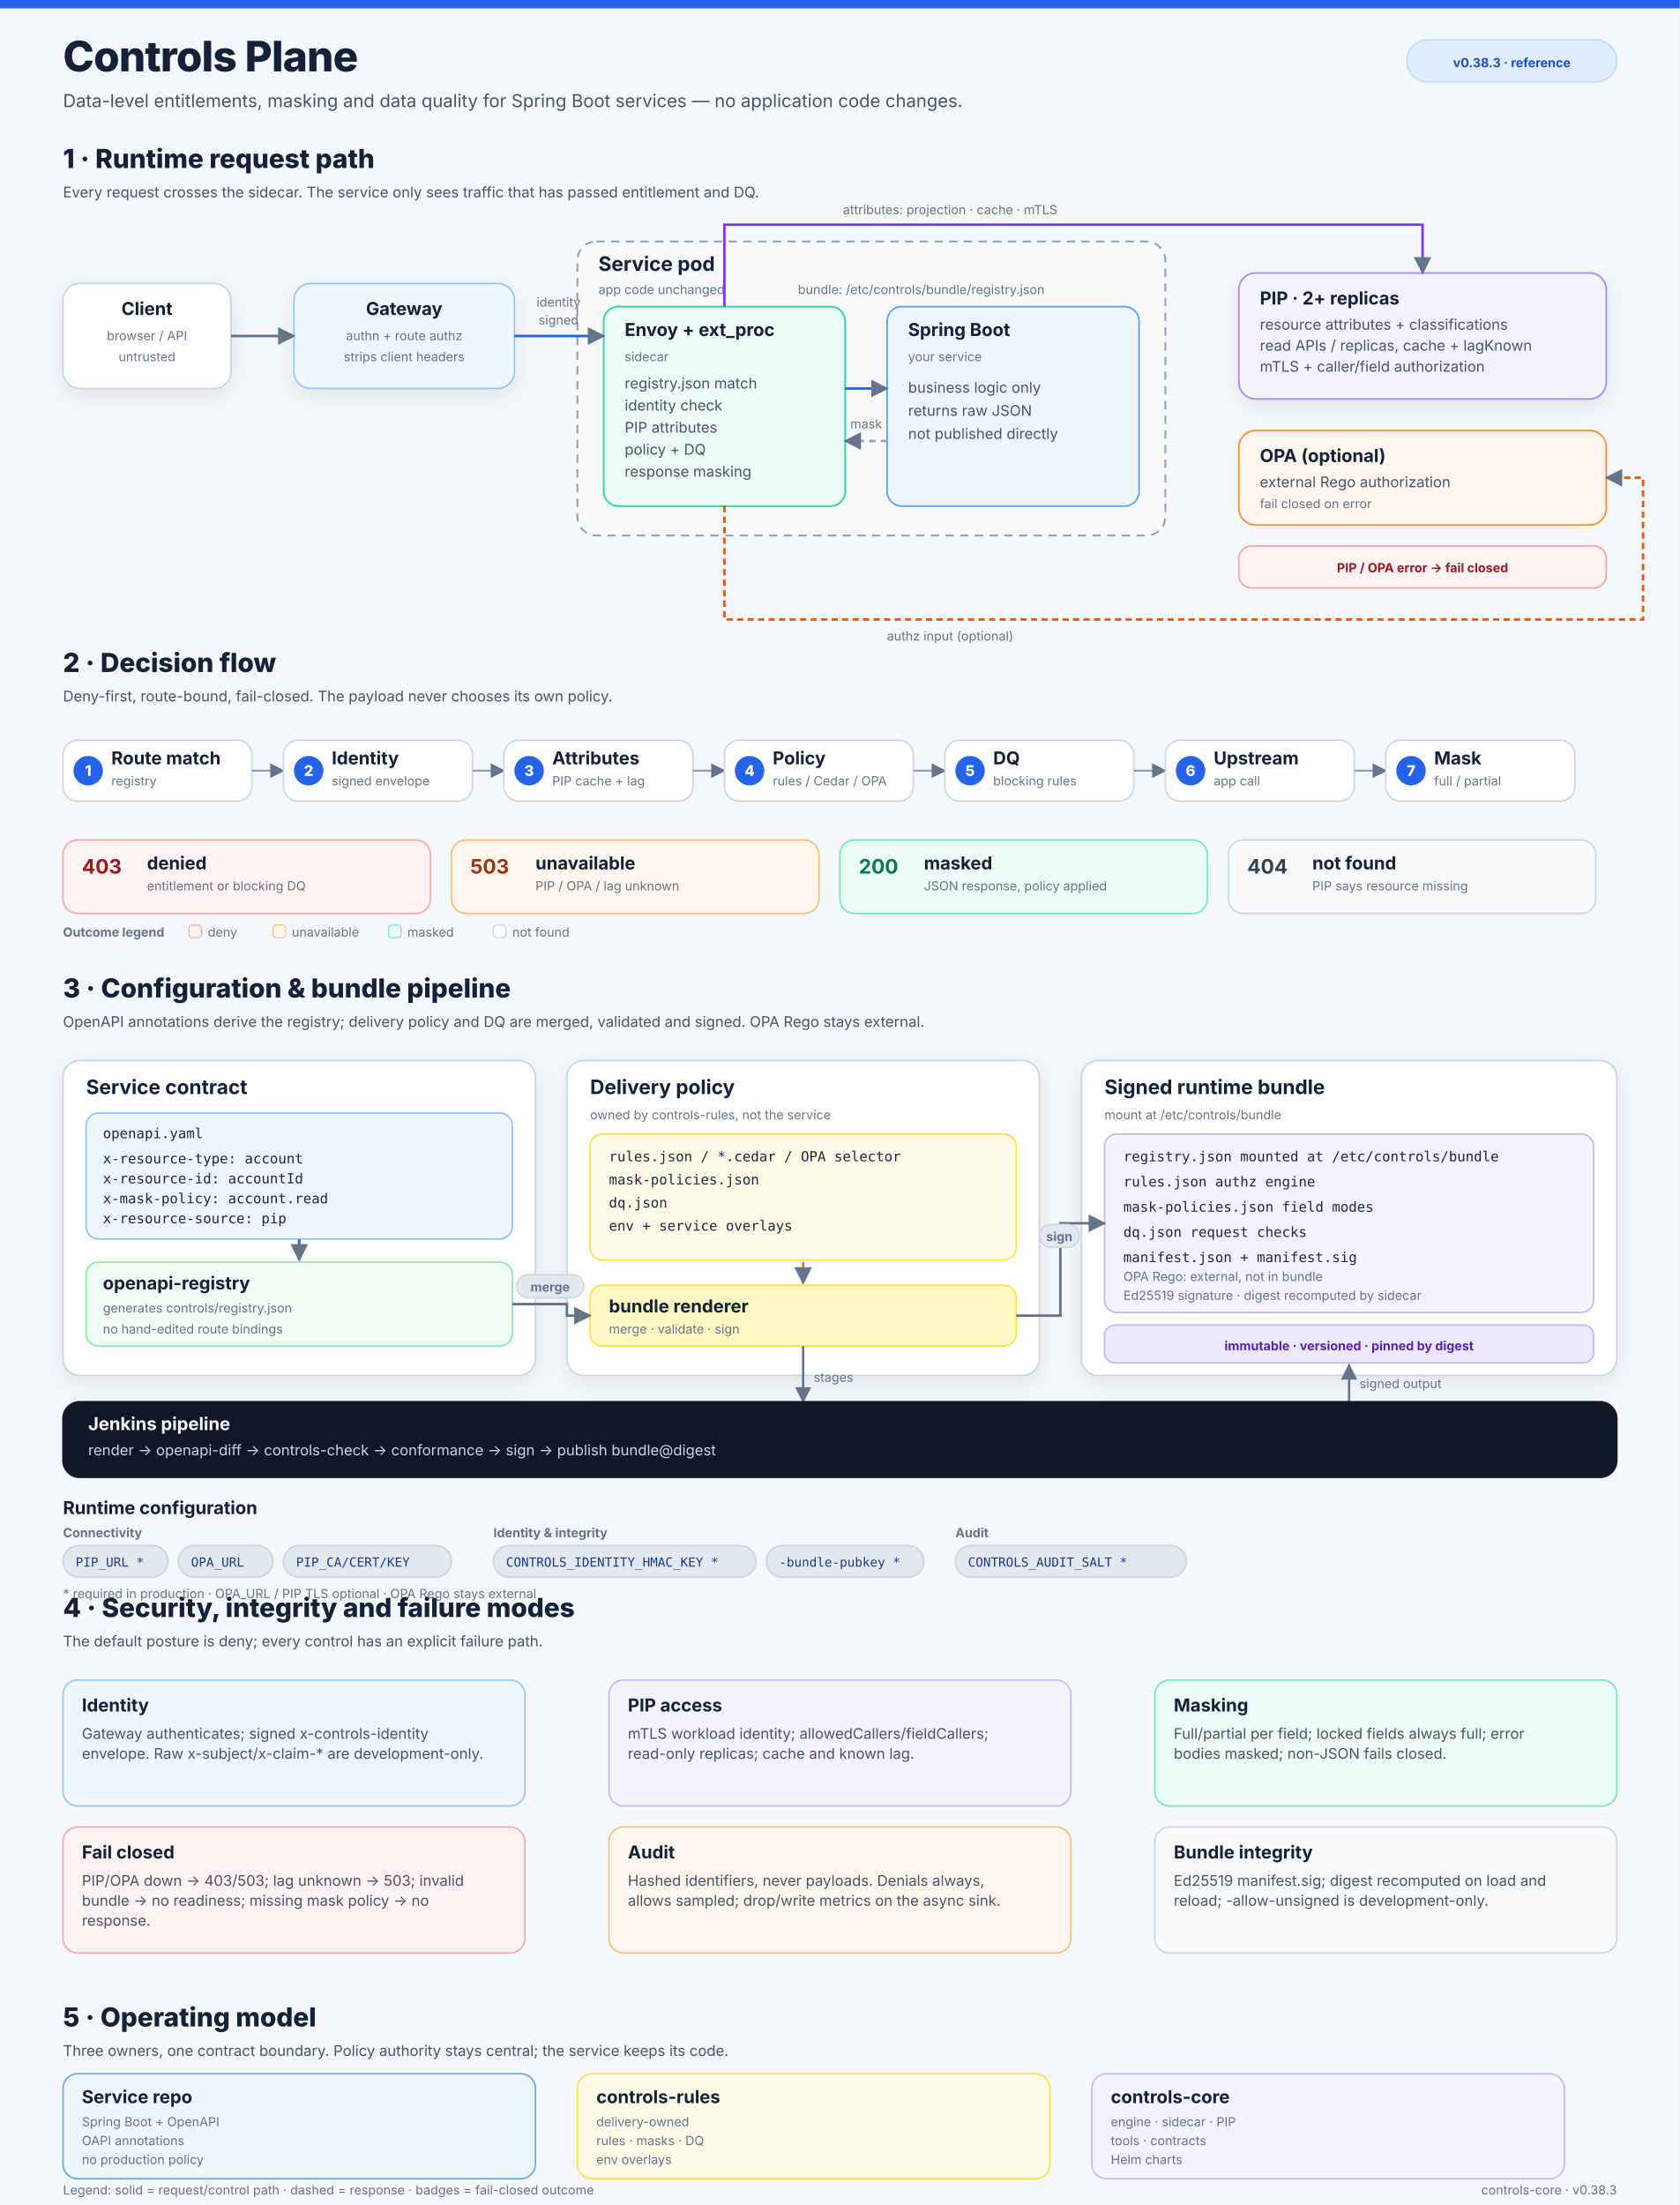
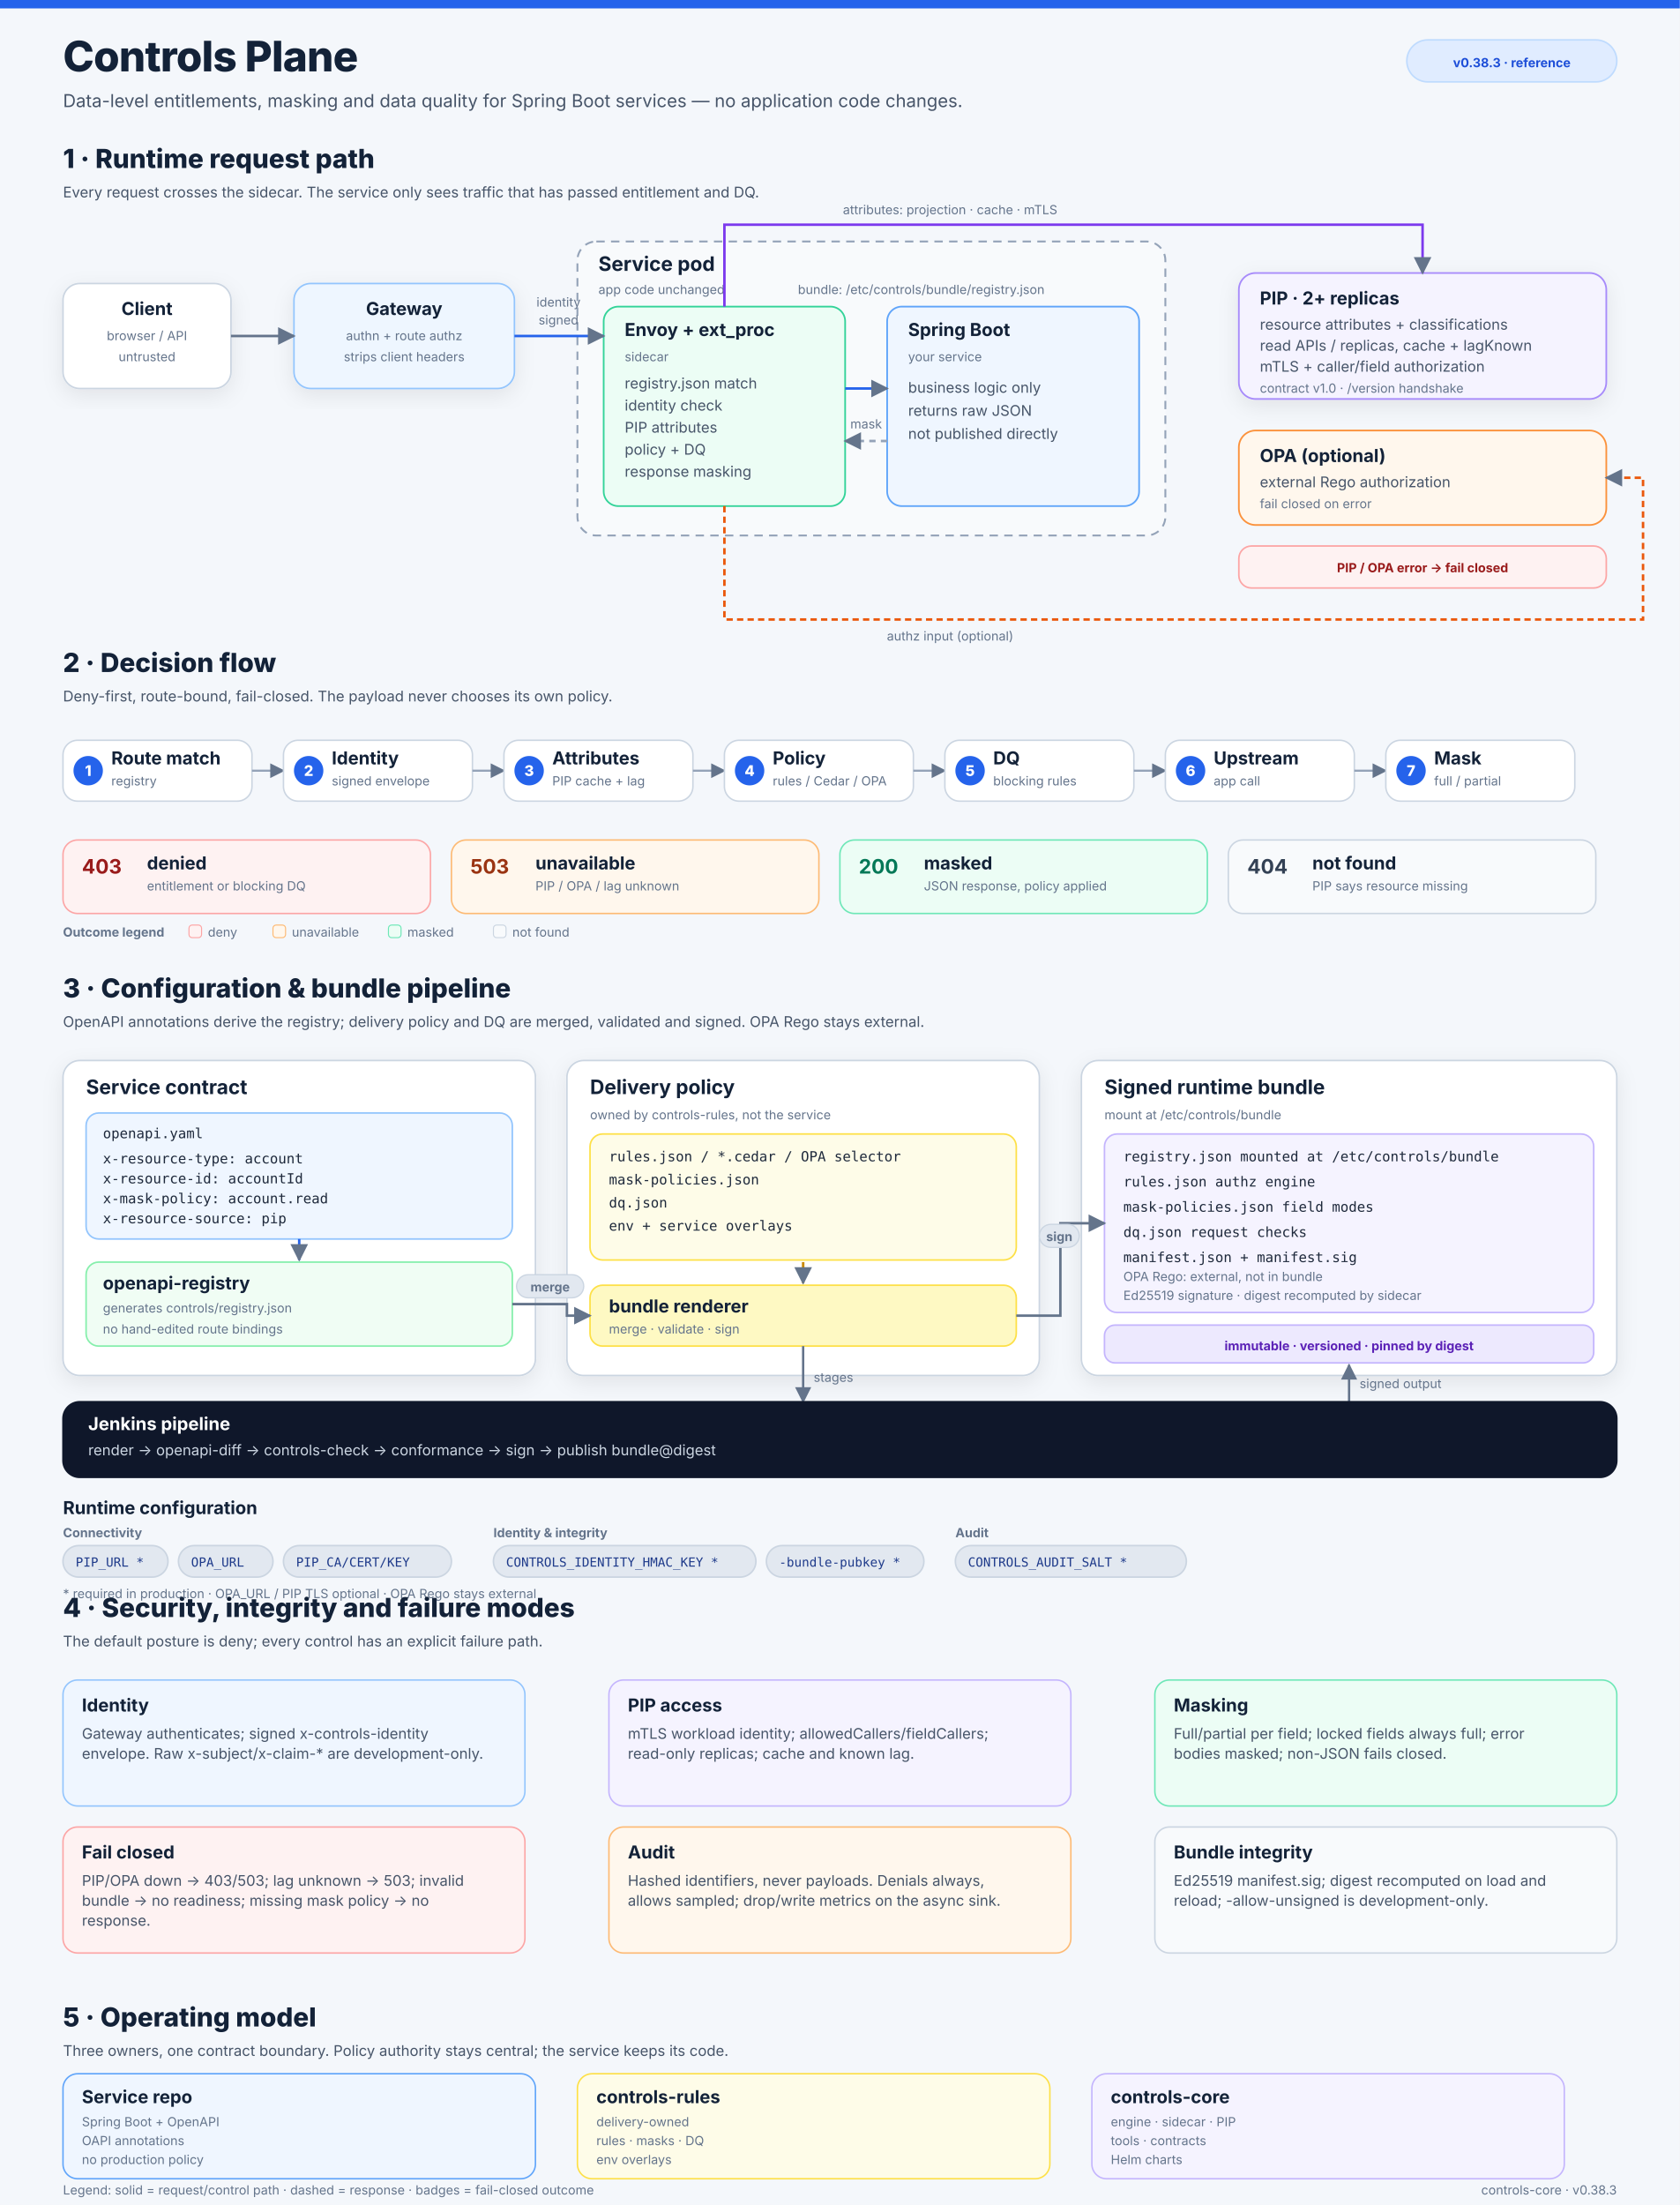
<svg xmlns="http://www.w3.org/2000/svg" width="1600" height="2100" viewBox="0 0 1600 2100" role="img" aria-labelledby="title desc">
  <rect width="1600" height="2100" fill="#f4f7fb" />
  <rect width="1600" height="8" fill="#2563eb" />
  <defs>
    <filter id="shadow" x="-20%" y="-20%" width="140%" height="140%">
      <feDropShadow dx="0" dy="6" stdDeviation="10" flood-color="#0f172a" flood-opacity="0.08" />
    </filter>
    <marker id="arrow" viewBox="0 0 10 10" refX="9" refY="5" markerWidth="7" markerHeight="7" orient="auto-start-reverse">
      <path d="M 0 0 L 10 5 L 0 10 z" fill="#64748b" />
    </marker>
    <marker id="arrowBlue" viewBox="0 0 10 10" refX="9" refY="5" markerWidth="7" markerHeight="7" orient="auto-start-reverse">
      <path d="M 0 0 L 10 10 L 0 10 z" fill="#2563eb" />
    </marker>
  </defs>
  <style>
  text { font-family: Inter, "Segoe UI", Arial, sans-serif; fill: #132238; }
  .h1 { font-size: 40px; font-weight: 800; letter-spacing: -0.6px; }
  .sub { font-size: 17px; fill: #475569; }
  .h2 { font-size: 25px; font-weight: 800; }
  .h3 { font-size: 19px; font-weight: 750; }
  .card { font-size: 17px; font-weight: 750; }
  .body { font-size: 14px; fill: #475569; }
  .small { font-size: 12px; fill: #64748b; }
  .mono { font-family: ui-monospace, SFMono-Regular, Menlo, Consolas, monospace; font-size: 13.2px; fill: #1e293b; }
  .num { font-size: 14px; font-weight: 800; fill: #ffffff; }
  .chip { font-family: ui-monospace, SFMono-Regular, Menlo, Consolas, monospace; font-size: 12px; fill: #1e3a8a; }
  .badge { font-size: 12px; font-weight: 700; fill: #991b1b; }
  .white { fill: #ffffff; }
</style>
  <text x="60" y="68" class="h1" text-anchor="start">Controls Plane</text>
  <text x="60" y="102" class="sub" text-anchor="start">Data-level entitlements, masking and data quality for Spring Boot services — no application code changes.</text>
  <rect x="1340" y="38" width="200" height="40" rx="20" fill="#e0ecff" stroke="#bfdbfe" stroke-width="1.5" />
  <text x="1440" y="64" class="badge" text-anchor="middle" style="fill:#1d4ed8">v0.38.3 · reference</text>
  <text x="60" y="160" class="h2" text-anchor="start">1 · Runtime request path</text>
  <text x="60" y="188" class="body" text-anchor="start">Every request crosses the sidecar. The service only sees traffic that has passed entitlement and DQ.</text>
  <rect x="60" y="270" width="160" height="100" rx="16" fill="#ffffff" stroke="#cbd5e1" stroke-width="1.5" filter="url(#shadow)" />
  <text x="140" y="300" class="card" text-anchor="middle">Client</text>
  <text x="140" y="324" class="small" text-anchor="middle">browser / API</text>
  <text x="140" y="344" class="small" text-anchor="middle">untrusted</text>
  <rect x="280" y="270" width="210" height="100" rx="16" fill="#eef6ff" stroke="#93c5fd" stroke-width="1.5" filter="url(#shadow)" />
  <text x="385" y="300" class="card" text-anchor="middle">Gateway</text>
  <text x="385" y="324" class="small" text-anchor="middle">authn + route authz</text>
  <text x="385" y="344" class="small" text-anchor="middle">strips client headers</text>
  <rect x="550" y="230" width="560" height="280" rx="18" fill="#f8fafc" stroke="#94a3b8" stroke-width="1.8" stroke-dasharray="8 6" />
  <text x="570" y="258" class="h3" text-anchor="start">Service pod</text>
  <text x="570" y="280" class="small" text-anchor="start">app code unchanged</text>
  <text x="760" y="280" class="small" text-anchor="start">bundle: /etc/controls/bundle/registry.json</text>
  <rect x="575" y="292" width="230" height="190" rx="14" fill="#ecfdf5" stroke="#34d399" stroke-width="1.6" />
  <text x="595" y="320" class="card" text-anchor="start">Envoy + ext_proc</text>
  <text x="595" y="344" class="small" text-anchor="start">sidecar</text>
  <text x="595" y="370" class="body" text-anchor="start">registry.json match</text>
  <text x="595" y="391" class="body" text-anchor="start">identity check</text>
  <text x="595" y="412" class="body" text-anchor="start">PIP attributes</text>
  <text x="595" y="433" class="body" text-anchor="start">policy + DQ</text>
  <text x="595" y="454" class="body" text-anchor="start">response masking</text>
  <rect x="845" y="292" width="240" height="190" rx="14" fill="#eff6ff" stroke="#60a5fa" stroke-width="1.6" />
  <text x="865" y="320" class="card" text-anchor="start">Spring Boot</text>
  <text x="865" y="344" class="small" text-anchor="start">your service</text>
  <text x="865" y="374" class="body" text-anchor="start">business logic only</text>
  <text x="865" y="396" class="body" text-anchor="start">returns raw JSON</text>
  <text x="865" y="418" class="body" text-anchor="start">not published directly</text>
  <rect x="1180" y="260" width="350" height="120" rx="16" fill="#f5f3ff" stroke="#a78bfa" stroke-width="1.6" filter="url(#shadow)" />
  <text x="1200" y="290" class="card" text-anchor="start">PIP · 2+ replicas</text>
  <text x="1200" y="314" class="body" text-anchor="start">resource attributes + classifications</text>
  <text x="1200" y="334" class="body" text-anchor="start">read APIs / replicas, cache + lagKnown</text>
  <text x="1200" y="354" class="body" text-anchor="start">mTLS + caller/field authorization</text>
+   <text x="1200" y="374" class="small" text-anchor="start">contract v1.0 · /version handshake</text>
  <rect x="1180" y="410" width="350" height="90" rx="16" fill="#fff7ed" stroke="#fb923c" stroke-width="1.6" />
  <text x="1200" y="440" class="card" text-anchor="start">OPA (optional)</text>
  <text x="1200" y="464" class="body" text-anchor="start">external Rego authorization</text>
  <text x="1200" y="484" class="small" text-anchor="start">fail closed on error</text>
  <path d="M220 320 H280" fill="none" stroke="#64748b" stroke-width="2.4" marker-end="url(#arrow)" />
  <path d="M490 320 H575" fill="none" stroke="#2563eb" stroke-width="2.4" marker-end="url(#arrow)" />
  <text x="532" y="309" class="small" text-anchor="middle">signed</text>
  <text x="532" y="292" class="small" text-anchor="middle">identity</text>
  <path d="M805 370 H845" fill="none" stroke="#2563eb" stroke-width="2.4" marker-end="url(#arrow)" />
  <path d="M845 420 H805" fill="none" stroke="#94a3b8" stroke-width="2.4" stroke-dasharray="6 5" marker-end="url(#arrow)" />
  <text x="825" y="408" class="small" text-anchor="middle">mask</text>
  <path d="M690 292 V214 H1355 V260" fill="none" stroke="#7c3aed" stroke-width="2.4" marker-end="url(#arrow)" />
  <text x="905" y="204" class="small" text-anchor="middle">attributes: projection · cache · mTLS</text>
  <path d="M690 482 V590 H1565 V455 H1530" fill="none" stroke="#ea580c" stroke-width="2.4" stroke-dasharray="6 4" marker-end="url(#arrow)" />
  <text x="905" y="610" class="small" text-anchor="middle">authz input (optional)</text>
  <rect x="1180" y="520" width="350" height="40" rx="12" fill="#fef2f2" stroke="#fca5a5" stroke-width="1.5" />
  <text x="1355" y="545" class="badge" text-anchor="middle">PIP / OPA error → fail closed</text>
  <text x="60" y="640" class="h2" text-anchor="start">2 · Decision flow</text>
  <text x="60" y="668" class="body" text-anchor="start">Deny-first, route-bound, fail-closed. The payload never chooses its own policy.</text>
  <rect x="60" y="705" width="180" height="58" rx="14" fill="#ffffff" stroke="#cbd5e1" stroke-width="1.4" />
  <circle cx="84" cy="734" r="14" fill="#2563eb" />
  <text x="84" y="739" class="num" text-anchor="middle">1</text>
  <text x="106" y="728" class="card" text-anchor="start">Route match</text>
  <text x="106" y="748" class="small" text-anchor="start">registry</text>
  <path d="M240 734 H270" fill="none" stroke="#94a3b8" stroke-width="2" marker-end="url(#arrow)" />
  <rect x="270" y="705" width="180" height="58" rx="14" fill="#ffffff" stroke="#cbd5e1" stroke-width="1.4" />
  <circle cx="294" cy="734" r="14" fill="#2563eb" />
  <text x="294" y="739" class="num" text-anchor="middle">2</text>
  <text x="316" y="728" class="card" text-anchor="start">Identity</text>
  <text x="316" y="748" class="small" text-anchor="start">signed envelope</text>
  <path d="M450 734 H480" fill="none" stroke="#94a3b8" stroke-width="2" marker-end="url(#arrow)" />
  <rect x="480" y="705" width="180" height="58" rx="14" fill="#ffffff" stroke="#cbd5e1" stroke-width="1.4" />
  <circle cx="504" cy="734" r="14" fill="#2563eb" />
  <text x="504" y="739" class="num" text-anchor="middle">3</text>
  <text x="526" y="728" class="card" text-anchor="start">Attributes</text>
  <text x="526" y="748" class="small" text-anchor="start">PIP cache + lag</text>
  <path d="M660 734 H690" fill="none" stroke="#94a3b8" stroke-width="2" marker-end="url(#arrow)" />
  <rect x="690" y="705" width="180" height="58" rx="14" fill="#ffffff" stroke="#cbd5e1" stroke-width="1.4" />
  <circle cx="714" cy="734" r="14" fill="#2563eb" />
  <text x="714" y="739" class="num" text-anchor="middle">4</text>
  <text x="736" y="728" class="card" text-anchor="start">Policy</text>
  <text x="736" y="748" class="small" text-anchor="start">rules / Cedar / OPA</text>
  <path d="M870 734 H900" fill="none" stroke="#94a3b8" stroke-width="2" marker-end="url(#arrow)" />
  <rect x="900" y="705" width="180" height="58" rx="14" fill="#ffffff" stroke="#cbd5e1" stroke-width="1.4" />
  <circle cx="924" cy="734" r="14" fill="#2563eb" />
  <text x="924" y="739" class="num" text-anchor="middle">5</text>
  <text x="946" y="728" class="card" text-anchor="start">DQ</text>
  <text x="946" y="748" class="small" text-anchor="start">blocking rules</text>
  <path d="M1080 734 H1110" fill="none" stroke="#94a3b8" stroke-width="2" marker-end="url(#arrow)" />
  <rect x="1110" y="705" width="180" height="58" rx="14" fill="#ffffff" stroke="#cbd5e1" stroke-width="1.4" />
  <circle cx="1134" cy="734" r="14" fill="#2563eb" />
  <text x="1134" y="739" class="num" text-anchor="middle">6</text>
  <text x="1156" y="728" class="card" text-anchor="start">Upstream</text>
  <text x="1156" y="748" class="small" text-anchor="start">app call</text>
  <path d="M1290 734 H1320" fill="none" stroke="#94a3b8" stroke-width="2" marker-end="url(#arrow)" />
  <rect x="1320" y="705" width="180" height="58" rx="14" fill="#ffffff" stroke="#cbd5e1" stroke-width="1.4" />
  <circle cx="1344" cy="734" r="14" fill="#2563eb" />
  <text x="1344" y="739" class="num" text-anchor="middle">7</text>
  <text x="1366" y="728" class="card" text-anchor="start">Mask</text>
  <text x="1366" y="748" class="small" text-anchor="start">full / partial</text>
  <rect x="60" y="800" width="350" height="70" rx="14" fill="#fef2f2" stroke="#fca5a5" stroke-width="1.4" />
  <text x="78" y="832" class="h3" text-anchor="start" style="fill:#991b1b">403</text>
  <text x="140" y="828" class="card" text-anchor="start">denied</text>
  <text x="140" y="848" class="small" text-anchor="start">entitlement or blocking DQ</text>
  <rect x="430" y="800" width="350" height="70" rx="14" fill="#fff7ed" stroke="#fdba74" stroke-width="1.4" />
  <text x="448" y="832" class="h3" text-anchor="start" style="fill:#9a3412">503</text>
  <text x="510" y="828" class="card" text-anchor="start">unavailable</text>
  <text x="510" y="848" class="small" text-anchor="start">PIP / OPA / lag unknown</text>
  <rect x="800" y="800" width="350" height="70" rx="14" fill="#ecfdf5" stroke="#6ee7b7" stroke-width="1.4" />
  <text x="818" y="832" class="h3" text-anchor="start" style="fill:#047857">200</text>
  <text x="880" y="828" class="card" text-anchor="start">masked</text>
  <text x="880" y="848" class="small" text-anchor="start">JSON response, policy applied</text>
  <rect x="1170" y="800" width="350" height="70" rx="14" fill="#f8fafc" stroke="#cbd5e1" stroke-width="1.4" />
  <text x="1188" y="832" class="h3" text-anchor="start" style="fill:#334155">404</text>
  <text x="1250" y="828" class="card" text-anchor="start">not found</text>
  <text x="1250" y="848" class="small" text-anchor="start">PIP says resource missing</text>
  <text x="60" y="892" class="small" text-anchor="start" style="font-weight:700">Outcome legend</text>
  <rect x="180" y="881" width="12" height="12" rx="3" fill="#fef2f2" stroke="#fca5a5" />
  <text x="198" y="892" class="small" text-anchor="start">deny</text>
  <rect x="260" y="881" width="12" height="12" rx="3" fill="#fff7ed" stroke="#fdba74" />
  <text x="278" y="892" class="small" text-anchor="start">unavailable</text>
  <rect x="370" y="881" width="12" height="12" rx="3" fill="#ecfdf5" stroke="#6ee7b7" />
  <text x="388" y="892" class="small" text-anchor="start">masked</text>
  <rect x="470" y="881" width="12" height="12" rx="3" fill="#f8fafc" stroke="#cbd5e1" />
  <text x="488" y="892" class="small" text-anchor="start">not found</text>
  <text x="60" y="950" class="h2" text-anchor="start">3 · Configuration &amp; bundle pipeline</text>
  <text x="60" y="978" class="body" text-anchor="start">OpenAPI annotations derive the registry; delivery policy and DQ are merged, validated and signed. OPA Rego stays external.</text>
  <rect x="60" y="1010" width="450" height="300" rx="16" fill="#ffffff" stroke="#cbd5e1" stroke-width="1.5" filter="url(#shadow)" />
  <text x="82" y="1042" class="h3" text-anchor="start">Service contract</text>
  <rect x="82" y="1060" width="406" height="120" rx="12" fill="#eff6ff" stroke="#93c5fd" stroke-width="1.5" />
  <text x="98" y="1084" class="mono" text-anchor="start">openapi.yaml</text>
  <text x="98" y="1108" class="mono" text-anchor="start">x-resource-type: account</text>
  <text x="98" y="1127" class="mono" text-anchor="start">x-resource-id: accountId</text>
  <text x="98" y="1146" class="mono" text-anchor="start">x-mask-policy: account.read</text>
  <text x="98" y="1165" class="mono" text-anchor="start">x-resource-source: pip</text>
  <path d="M285 1180 V1200" fill="none" stroke="#2563eb" stroke-width="2.4" marker-end="url(#arrow)" />
  <rect x="82" y="1202" width="406" height="80" rx="12" fill="#f0fdf4" stroke="#86efac" stroke-width="1.5" />
  <text x="98" y="1228" class="card" text-anchor="start">openapi-registry</text>
  <text x="98" y="1250" class="small" text-anchor="start">generates controls/registry.json</text>
  <text x="98" y="1270" class="small" text-anchor="start">no hand-edited route bindings</text>
  <rect x="540" y="1010" width="450" height="300" rx="16" fill="#ffffff" stroke="#cbd5e1" stroke-width="1.5" filter="url(#shadow)" />
  <text x="562" y="1042" class="h3" text-anchor="start">Delivery policy</text>
  <text x="562" y="1066" class="small" text-anchor="start">owned by controls-rules, not the service</text>
  <rect x="562" y="1080" width="406" height="120" rx="12" fill="#fefce8" stroke="#fde047" stroke-width="1.5" />
  <text x="580" y="1106" class="mono" text-anchor="start">rules.json / *.cedar / OPA selector</text>
  <text x="580" y="1128" class="mono" text-anchor="start">mask-policies.json</text>
  <text x="580" y="1150" class="mono" text-anchor="start">dq.json</text>
  <text x="580" y="1172" class="mono" text-anchor="start">env + service overlays</text>
  <path d="M765 1202 V1222" fill="none" stroke="#ca8a04" stroke-width="2.4" marker-end="url(#arrow)" />
  <rect x="562" y="1224" width="406" height="58" rx="12" fill="#fef9c3" stroke="#fde047" stroke-width="1.5" />
  <text x="580" y="1250" class="card" text-anchor="start">bundle renderer</text>
  <text x="580" y="1270" class="small" text-anchor="start">merge · validate · sign</text>
  <rect x="1030" y="1010" width="510" height="300" rx="16" fill="#ffffff" stroke="#cbd5e1" stroke-width="1.5" filter="url(#shadow)" />
  <text x="1052" y="1042" class="h3" text-anchor="start">Signed runtime bundle</text>
  <text x="1052" y="1066" class="small" text-anchor="start">mount at /etc/controls/bundle</text>
  <rect x="1052" y="1080" width="466" height="170" rx="12" fill="#f5f3ff" stroke="#c4b5fd" stroke-width="1.5" />
  <text x="1070" y="1106" class="mono" text-anchor="start">registry.json  mounted at /etc/controls/bundle</text>
  <text x="1070" y="1130" class="mono" text-anchor="start">rules.json             authz engine</text>
  <text x="1070" y="1154" class="mono" text-anchor="start">mask-policies.json     field modes</text>
  <text x="1070" y="1178" class="mono" text-anchor="start">dq.json                request checks</text>
  <text x="1070" y="1202" class="mono" text-anchor="start">manifest.json + manifest.sig</text>
  <text x="1070" y="1220" class="small" text-anchor="start">OPA Rego: external, not in bundle</text>
  <text x="1070" y="1238" class="small" text-anchor="start">Ed25519 signature · digest recomputed by sidecar</text>
  <rect x="1052" y="1262" width="466" height="36" rx="10" fill="#ede9fe" stroke="#c4b5fd" stroke-width="1.5" />
  <text x="1285" y="1286" class="badge" text-anchor="middle" style="fill:#5b21b6">immutable · versioned · pinned by digest</text>
  <path d="M488 1242 H540 V1253 H562" fill="none" stroke="#64748b" stroke-width="2.4" marker-end="url(#arrow)" />
  <rect x="492" y="1214" width="64" height="22" rx="11" fill="#e2e8f0" stroke="#cbd5e1" stroke-width="1.2" />
  <text x="524" y="1230" class="small" text-anchor="middle" style="font-weight:700">merge</text>
  <path d="M968 1253 H1010 V1165 H1052" fill="none" stroke="#64748b" stroke-width="2.4" marker-end="url(#arrow)" />
  <rect x="990" y="1166" width="38" height="22" rx="11" fill="#e2e8f0" stroke="#cbd5e1" stroke-width="1.2" />
  <text x="1009" y="1182" class="small" text-anchor="middle" style="font-weight:700">sign</text>
  <path d="M765 1282 V1335" fill="none" stroke="#64748b" stroke-width="2.2" marker-end="url(#arrow)" />
  <text x="775" y="1316" class="small" text-anchor="start">stages</text>
  <path d="M1285 1335 V1300" fill="none" stroke="#64748b" stroke-width="2.2" marker-end="url(#arrow)" />
  <text x="1295" y="1322" class="small" text-anchor="start">signed output</text>
  <rect x="60" y="1335" width="1480" height="72" rx="16" fill="#0f172a" stroke="#0f172a" stroke-width="1.5" />
  <text x="84" y="1362" class="card" text-anchor="start" style="fill:#ffffff">Jenkins pipeline</text>
  <text x="84" y="1386" class="body" text-anchor="start" style="fill:#cbd5e1">render → openapi-diff → controls-check → conformance → sign → publish bundle@digest</text>
  <text x="60" y="1442" class="card" text-anchor="start">Runtime configuration</text>
  <text x="60" y="1464" class="small" text-anchor="start" style="font-weight:700">Connectivity</text>
  <text x="470" y="1464" class="small" text-anchor="start" style="font-weight:700">Identity &amp; integrity</text>
  <text x="910" y="1464" class="small" text-anchor="start" style="font-weight:700">Audit</text>
  <rect x="60" y="1472" width="100" height="30" rx="15" fill="#e2e8f0" stroke="#cbd5e1" stroke-width="1.5" />
  <text x="72" y="1492" class="chip" text-anchor="start">PIP_URL *</text>
  <rect x="170" y="1472" width="90" height="30" rx="15" fill="#e2e8f0" stroke="#cbd5e1" stroke-width="1.5" />
  <text x="182" y="1492" class="chip" text-anchor="start">OPA_URL</text>
  <rect x="270" y="1472" width="160" height="30" rx="15" fill="#e2e8f0" stroke="#cbd5e1" stroke-width="1.5" />
  <text x="282" y="1492" class="chip" text-anchor="start">PIP_CA/CERT/KEY</text>
  <rect x="470" y="1472" width="250" height="30" rx="15" fill="#e2e8f0" stroke="#cbd5e1" stroke-width="1.5" />
  <text x="482" y="1492" class="chip" text-anchor="start">CONTROLS_IDENTITY_HMAC_KEY *</text>
  <rect x="730" y="1472" width="150" height="30" rx="15" fill="#e2e8f0" stroke="#cbd5e1" stroke-width="1.5" />
  <text x="742" y="1492" class="chip" text-anchor="start">-bundle-pubkey *</text>
  <rect x="910" y="1472" width="220" height="30" rx="15" fill="#e2e8f0" stroke="#cbd5e1" stroke-width="1.5" />
  <text x="922" y="1492" class="chip" text-anchor="start">CONTROLS_AUDIT_SALT *</text>
  <text x="60" y="1522" class="small" text-anchor="start">* required in production · OPA_URL / PIP TLS optional · OPA Rego stays external</text>
  <text x="60" y="1540" class="h2" text-anchor="start">4 · Security, integrity and failure modes</text>
  <text x="60" y="1568" class="body" text-anchor="start">The default posture is deny; every control has an explicit failure path.</text>
  <rect x="60" y="1600" width="440" height="120" rx="14" fill="#eff6ff" stroke="#93c5fd" stroke-width="1.4" />
  <text x="78" y="1630" class="card" text-anchor="start">Identity</text>
  <text x="78" y="1656" class="body" text-anchor="start">Gateway authenticates; signed x-controls-identity</text>
  <text x="78" y="1675" class="body" text-anchor="start">envelope. Raw x-subject/x-claim-* are development-only.</text>
  <rect x="580" y="1600" width="440" height="120" rx="14" fill="#f5f3ff" stroke="#c4b5fd" stroke-width="1.4" />
  <text x="598" y="1630" class="card" text-anchor="start">PIP access</text>
  <text x="598" y="1656" class="body" text-anchor="start">mTLS workload identity; allowedCallers/fieldCallers;</text>
  <text x="598" y="1675" class="body" text-anchor="start">read-only replicas; cache and known lag.</text>
  <rect x="1100" y="1600" width="440" height="120" rx="14" fill="#ecfdf5" stroke="#6ee7b7" stroke-width="1.4" />
  <text x="1118" y="1630" class="card" text-anchor="start">Masking</text>
  <text x="1118" y="1656" class="body" text-anchor="start">Full/partial per field; locked fields always full; error</text>
  <text x="1118" y="1675" class="body" text-anchor="start">bodies masked; non-JSON fails closed.</text>
  <rect x="60" y="1740" width="440" height="120" rx="14" fill="#fef2f2" stroke="#fca5a5" stroke-width="1.4" />
  <text x="78" y="1770" class="card" text-anchor="start">Fail closed</text>
  <text x="78" y="1796" class="body" text-anchor="start">PIP/OPA down → 403/503; lag unknown → 503; invalid</text>
  <text x="78" y="1815" class="body" text-anchor="start">bundle → no readiness; missing mask policy → no</text>
  <text x="78" y="1834" class="body" text-anchor="start">response.</text>
  <rect x="580" y="1740" width="440" height="120" rx="14" fill="#fff7ed" stroke="#fdba74" stroke-width="1.4" />
  <text x="598" y="1770" class="card" text-anchor="start">Audit</text>
  <text x="598" y="1796" class="body" text-anchor="start">Hashed identifiers, never payloads. Denials always,</text>
  <text x="598" y="1815" class="body" text-anchor="start">allows sampled; drop/write metrics on the async sink.</text>
  <rect x="1100" y="1740" width="440" height="120" rx="14" fill="#f8fafc" stroke="#cbd5e1" stroke-width="1.4" />
  <text x="1118" y="1770" class="card" text-anchor="start">Bundle integrity</text>
  <text x="1118" y="1796" class="body" text-anchor="start">Ed25519 manifest.sig; digest recomputed on load and</text>
  <text x="1118" y="1815" class="body" text-anchor="start">reload; -allow-unsigned is development-only.</text>
  <text x="60" y="1930" class="h2" text-anchor="start">5 · Operating model</text>
  <text x="60" y="1958" class="body" text-anchor="start">Three owners, one contract boundary. Policy authority stays central; the service keeps its code.</text>
  <rect x="60" y="1975" width="450" height="100" rx="14" fill="#eff6ff" stroke="#60a5fa" stroke-width="1.4" />
  <text x="78" y="2003" class="card" text-anchor="start">Service repo</text>
  <text x="78" y="2025" class="small" text-anchor="start">Spring Boot + OpenAPI</text>
  <text x="78" y="2043" class="small" text-anchor="start">OAPI annotations</text>
  <text x="78" y="2061" class="small" text-anchor="start">no production policy</text>
  <rect x="550" y="1975" width="450" height="100" rx="14" fill="#fefce8" stroke="#fde047" stroke-width="1.4" />
  <text x="568" y="2003" class="card" text-anchor="start">controls-rules</text>
  <text x="568" y="2025" class="small" text-anchor="start">delivery-owned</text>
  <text x="568" y="2043" class="small" text-anchor="start">rules · masks · DQ</text>
  <text x="568" y="2061" class="small" text-anchor="start">env overlays</text>
  <rect x="1040" y="1975" width="450" height="100" rx="14" fill="#f5f3ff" stroke="#c4b5fd" stroke-width="1.4" />
  <text x="1058" y="2003" class="card" text-anchor="start">controls-core</text>
  <text x="1058" y="2025" class="small" text-anchor="start">engine · sidecar · PIP</text>
  <text x="1058" y="2043" class="small" text-anchor="start">tools · contracts</text>
  <text x="1058" y="2061" class="small" text-anchor="start">Helm charts</text>
  <text x="60" y="2090" class="small" text-anchor="start">Legend: solid = request/control path · dashed = response · badges = fail-closed outcome</text>
  <text x="1540" y="2090" class="small" text-anchor="end">controls-core · v0.38.3</text>
</svg>
